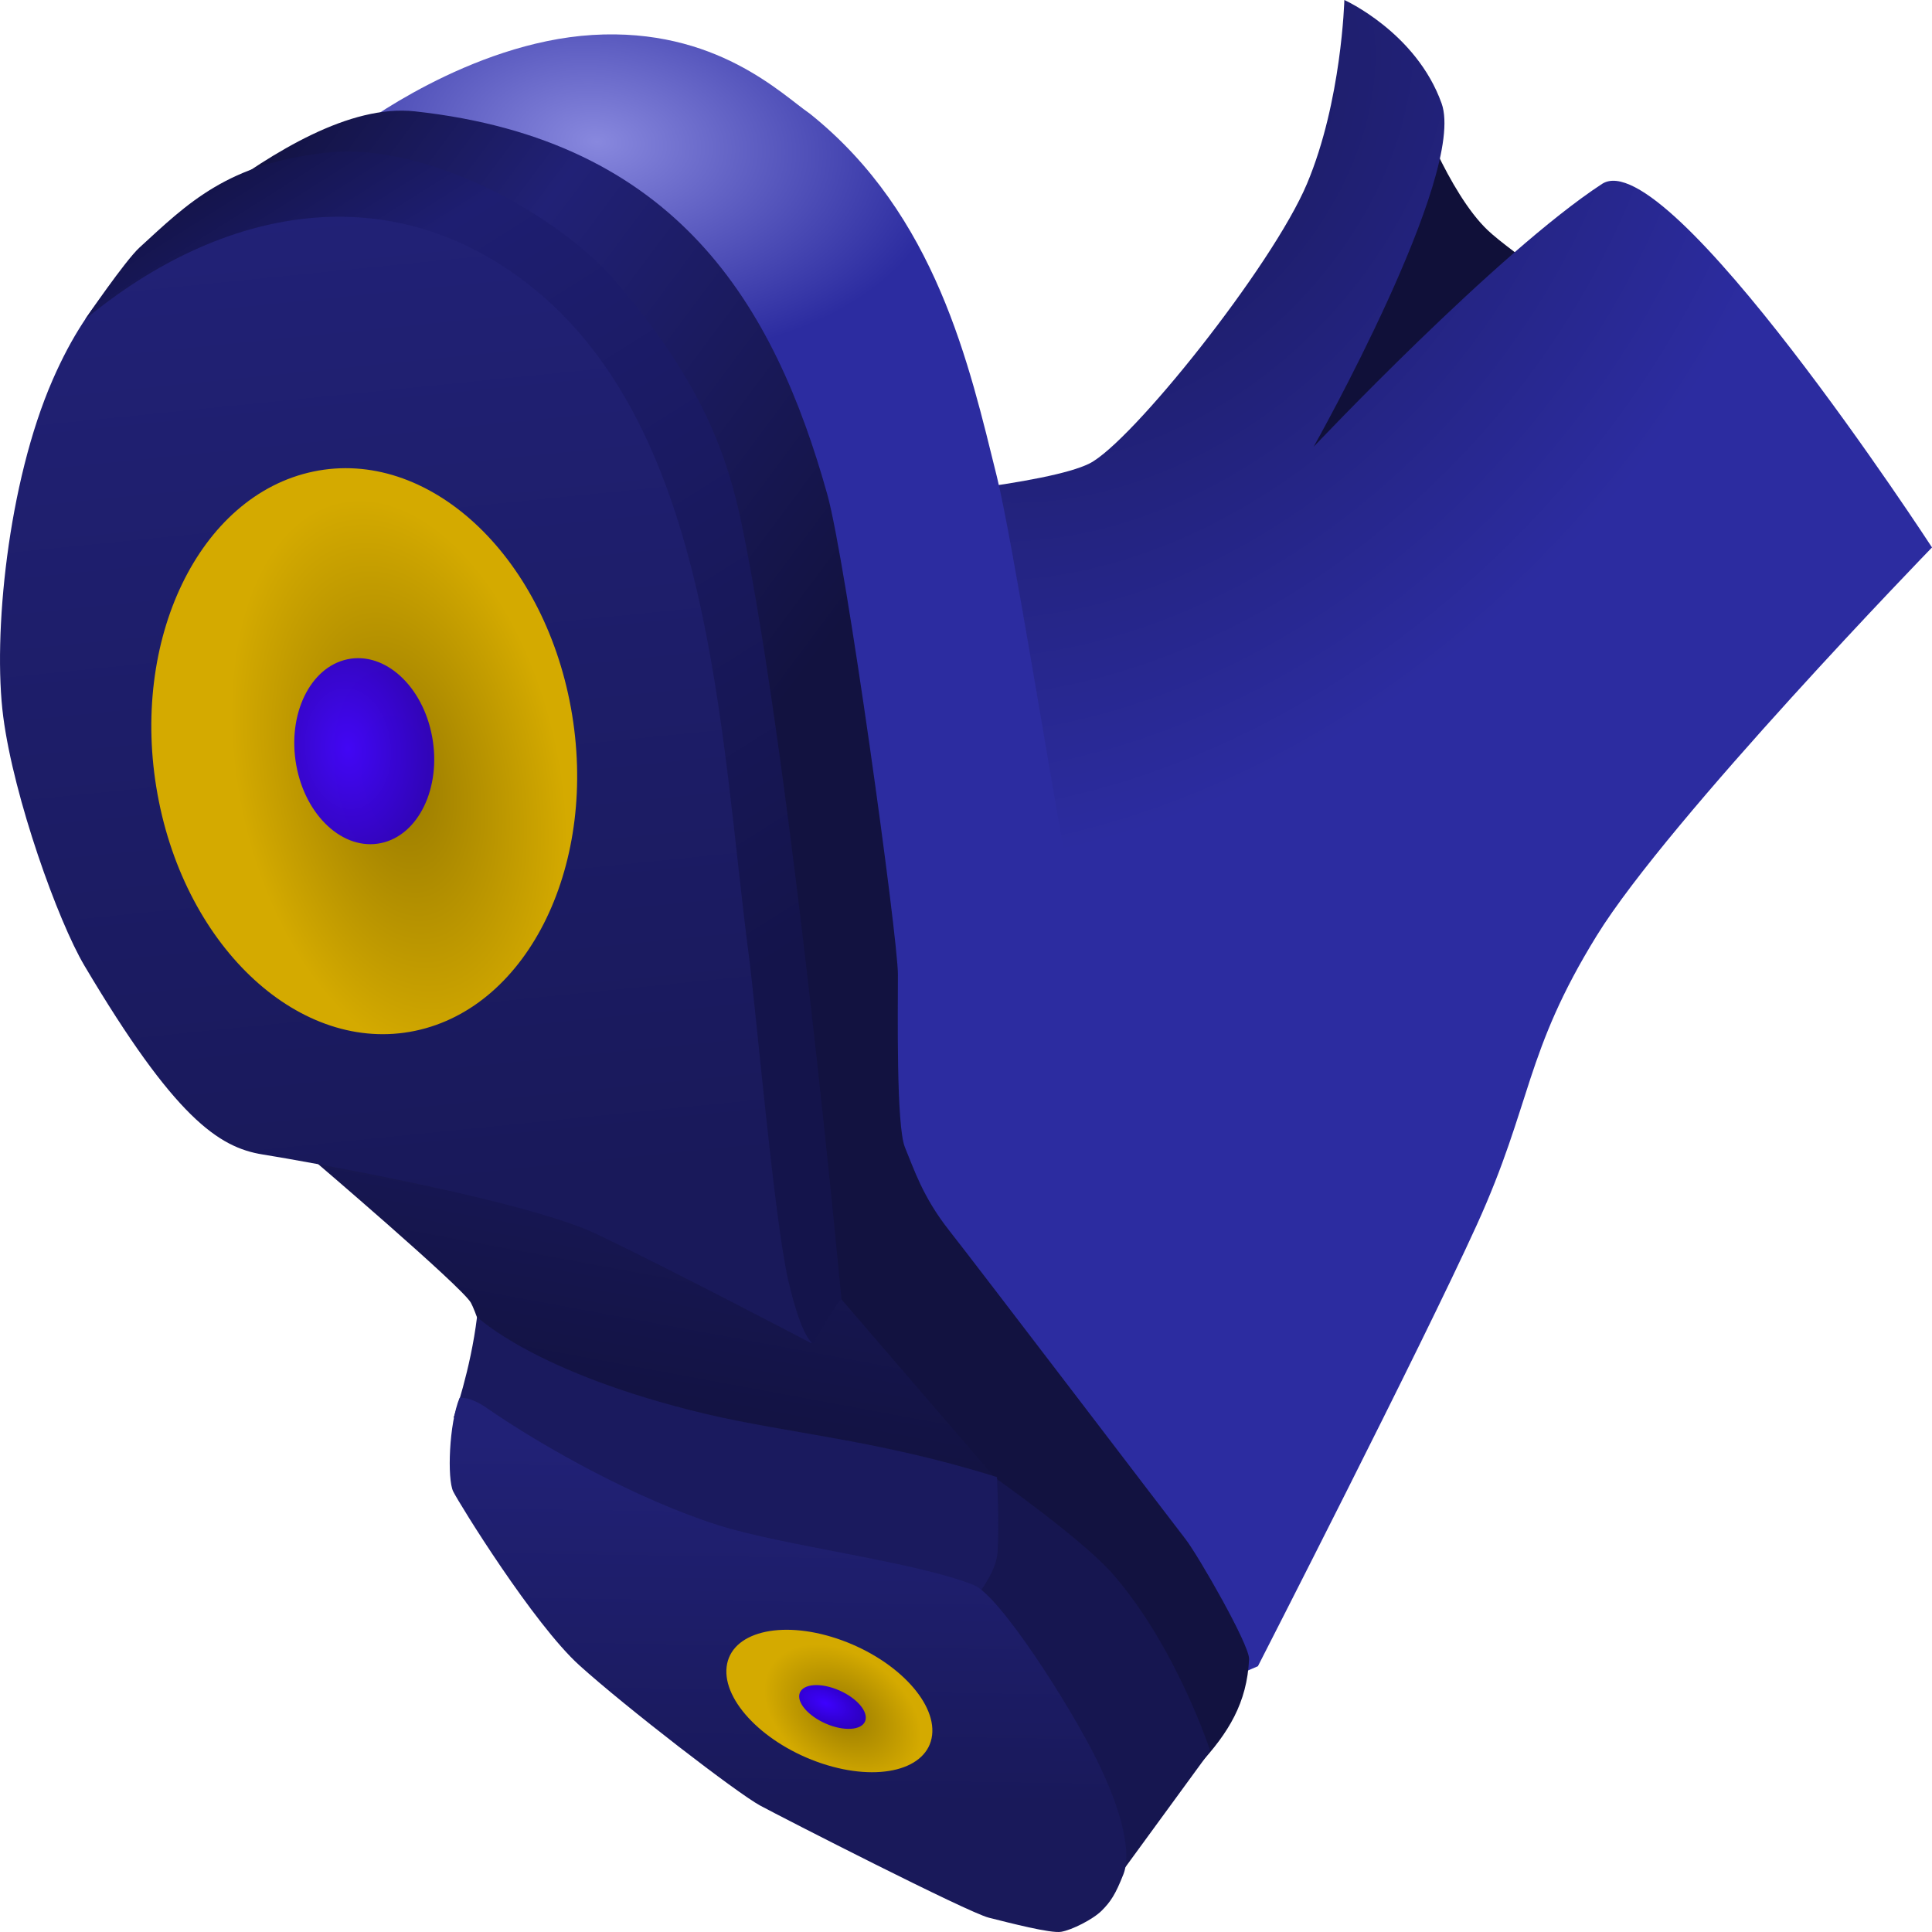
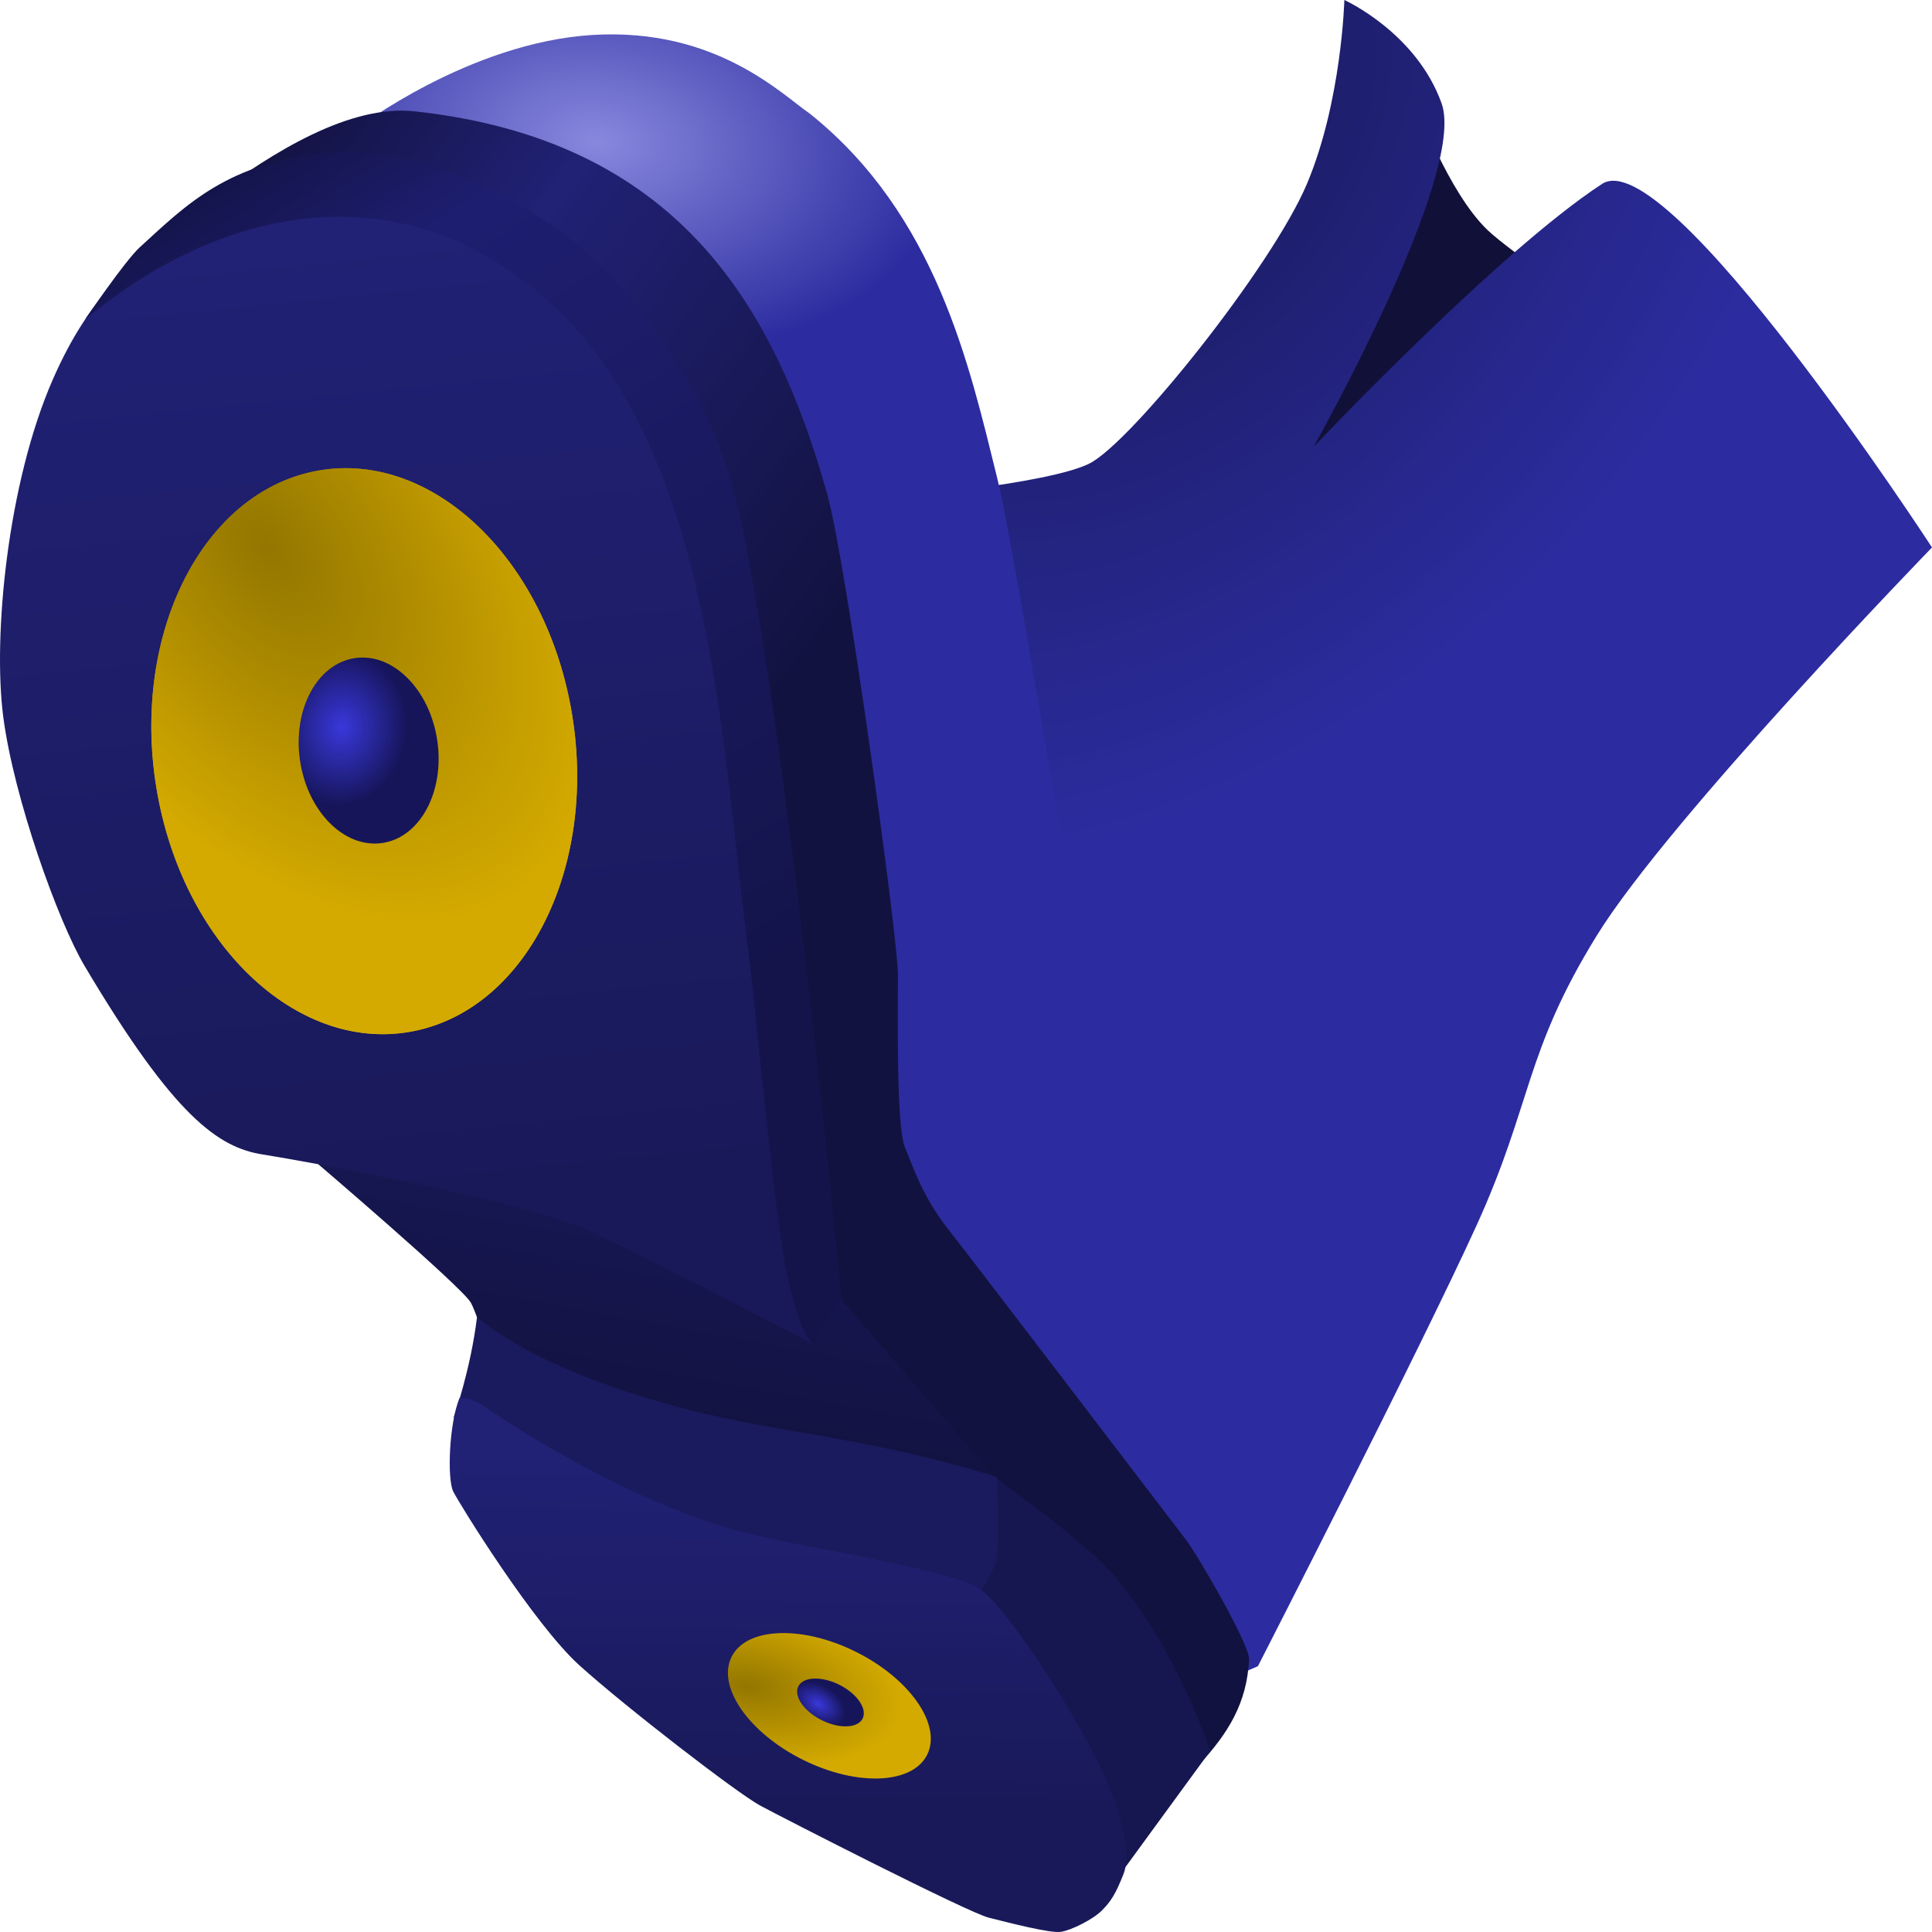
<svg xmlns="http://www.w3.org/2000/svg" xmlns:xlink="http://www.w3.org/1999/xlink" id="svg2" version="1.1" width="256" height="256">
  <defs id="defs6">
    <linearGradient id="linearGradient3875">
      <stop style="stop-color:#3c0000;stop-opacity:1;" offset="0" id="stop3877" />
      <stop id="stop3893" offset="0.125" style="stop-color:#8c0000;stop-opacity:1;" />
      <stop style="stop-color:#a80000;stop-opacity:1;" offset="0.25" id="stop3879" />
      <stop id="stop3881" offset="0.323" style="stop-color:#8c0000;stop-opacity:1;" />
      <stop style="stop-color:#b00000;stop-opacity:1;" offset="0.5" id="stop3883" />
      <stop style="stop-color:#8c0000;stop-opacity:1;" offset="0.57" id="stop3885" />
      <stop id="stop3887" offset="0.75" style="stop-color:#b80000;stop-opacity:1;" />
      <stop style="stop-color:#8c0000;stop-opacity:1;" offset="0.82" id="stop3889" />
      <stop id="stop3891" offset="1" style="stop-color:#c40000;stop-opacity:1;" />
    </linearGradient>
    <linearGradient id="linearGradient3838">
      <stop style="stop-color:#ffffff;stop-opacity:1;" offset="0" id="stop3841" />
      <stop id="stop3865" offset="0.33" style="stop-color:#ffffff;stop-opacity:1;" />
      <stop style="stop-color:#c0c0c0;stop-opacity:1;" offset="1" id="stop3843" />
    </linearGradient>
    <linearGradient id="linearGradient3829">
      <stop id="stop3855" offset="0" style="stop-color:#3c0000;stop-opacity:1;" />
      <stop id="stop3853" offset="0.25" style="stop-color:#a80000;stop-opacity:1;" />
      <stop style="stop-color:#8c0000;stop-opacity:1;" offset="0.323" id="stop3859" />
      <stop id="stop3851" offset="0.5" style="stop-color:#b00000;stop-opacity:1;" />
      <stop id="stop3847" offset="0.57" style="stop-color:#8c0000;stop-opacity:1;" />
      <stop style="stop-color:#b80000;stop-opacity:1;" offset="0.75" id="stop3849" />
      <stop id="stop3863" offset="0.82" style="stop-color:#8c0000;stop-opacity:1;" />
      <stop style="stop-color:#c40000;stop-opacity:1;" offset="1" id="stop3834" />
    </linearGradient>
    <linearGradient id="linearGradient3835">
      <stop style="stop-color:#171753;stop-opacity:1;" offset="0" id="stop3837" />
      <stop style="stop-color:#101039;stop-opacity:1;" offset="1" id="stop3839" />
    </linearGradient>
    <linearGradient id="linearGradient3825">
      <stop style="stop-color:#14144b;stop-opacity:1;" offset="0" id="stop3827" />
      <stop id="stop3833" offset="0.163" style="stop-color:#1e1e71;stop-opacity:1;" />
      <stop style="stop-color:#14144b;stop-opacity:1;" offset="1" id="stop3829" />
    </linearGradient>
    <linearGradient id="linearGradient3813">
      <stop style="stop-color:#121240;stop-opacity:1;" offset="0" id="stop3815" />
      <stop id="stop3821" offset="0.358" style="stop-color:#212176;stop-opacity:1;" />
      <stop style="stop-color:#121240;stop-opacity:1;" offset="1" id="stop3817" />
    </linearGradient>
    <linearGradient id="linearGradient3807">
      <stop id="stop3809" offset="0" style="stop-color:#19195a;stop-opacity:1;" />
      <stop id="stop3811" offset="1" style="stop-color:#212176;stop-opacity:1;" />
    </linearGradient>
    <linearGradient id="linearGradient3920">
      <stop id="stop3922" offset="0" style="stop-color:#ffffff;stop-opacity:0;" />
      <stop style="stop-color:#ffffff;stop-opacity:0.225;" offset="0.191" id="stop3926" />
      <stop id="stop3924" offset="1" style="stop-color:#ffffff;stop-opacity:0;" />
    </linearGradient>
    <linearGradient id="linearGradient3860">
      <stop id="stop3862" offset="0" style="stop-color:#2c2ca0;stop-opacity:1;" />
      <stop id="stop3864" offset="1" style="stop-color:#2c2ca0;stop-opacity:0;" />
    </linearGradient>
    <linearGradient id="linearGradient3852">
      <stop style="stop-color:#19195a;stop-opacity:1;" offset="0" id="stop3854" />
      <stop style="stop-color:#2c2ca0;stop-opacity:1;" offset="1" id="stop3856" />
    </linearGradient>
    <linearGradient id="linearGradient3836">
-       <stop style="stop-color:#987a00;stop-opacity:1;" offset="0" id="stop3838" />
+       <stop style="stop-color:#937600;stop-opacity:1;" offset="0" id="stop3838" />
      <stop style="stop-color:#d4aa00;stop-opacity:1;" offset="1" id="stop3840" />
    </linearGradient>
    <linearGradient id="linearGradient3828">
-       <stop style="stop-color:#3d01ff;stop-opacity:1;" offset="0" id="stop3830" />
-       <stop style="stop-color:#2c00bc;stop-opacity:1;" offset="1" id="stop3832" />
+       <stop style="stop-color:#3434e4;stop-opacity:1;" offset="0" id="stop3830" />
+       <stop style="stop-color:#10105e;stop-opacity:1;" offset="1" id="stop3832" />
    </linearGradient>
    <linearGradient id="linearGradient3801">
      <stop id="stop3803" offset="0" style="stop-color:#9f9fff;stop-opacity:0.27;" />
      <stop id="stop3805" offset="1" style="stop-color:#2c2ca0;stop-opacity:0;" />
    </linearGradient>
    <linearGradient id="linearGradient3783">
      <stop style="stop-color:#8888de;stop-opacity:1;" offset="0" id="stop3785" />
      <stop style="stop-color:#2c2ca0;stop-opacity:1;" offset="1" id="stop3787" />
    </linearGradient>
    <radialGradient xlink:href="#linearGradient3783" id="radialGradient3789" cx="163.082" cy="64.23" fx="163.082" fy="64.23" r="77.024" gradientTransform="matrix(0.6003585,0.05493508,-0.03377091,0.3690656,36.86695,138.2685)" gradientUnits="userSpaceOnUse" />
    <radialGradient xlink:href="#linearGradient3801" id="radialGradient3799" cx="245.637" cy="183.656" fx="245.637" fy="183.656" r="77.024" gradientTransform="matrix(1,0,0,1.495826,0,-80.18317)" gradientUnits="userSpaceOnUse" />
-     <radialGradient xlink:href="#linearGradient3828" id="radialGradient3834" cx="136.373" cy="198.542" fx="136.373" fy="198.542" r="29.014" gradientTransform="matrix(-1.237069,-0.0303833,0.08133225,-1.376683,288.7591,475.8085)" gradientUnits="userSpaceOnUse" />
-     <radialGradient xlink:href="#linearGradient3836" id="radialGradient3842" cx="146.205" cy="203.736" fx="146.205" fy="203.736" r="29.014" gradientTransform="matrix(0.7631469,-0.01997269,0.05269321,1.065694,24.42826,-10.25565)" gradientUnits="userSpaceOnUse" />
-     <radialGradient xlink:href="#linearGradient3836" id="radialGradient3848" gradientUnits="userSpaceOnUse" gradientTransform="matrix(0.7631469,-0.01997269,0.05269321,1.065694,24.42826,-10.25565)" cx="146.205" cy="203.736" fx="146.205" fy="203.736" r="29.014" />
-     <radialGradient xlink:href="#linearGradient3828" id="radialGradient3850" gradientUnits="userSpaceOnUse" gradientTransform="matrix(-1.237069,-0.0303833,0.08133225,-1.376683,288.7591,475.8085)" cx="136.373" cy="198.542" fx="136.373" fy="198.542" r="29.014" />
+     <radialGradient xlink:href="#linearGradient3828" id="radialGradient3834" cx="139.26" cy="204.944" fx="139.26" fy="204.944" r="29.014" gradientTransform="matrix(-0.9166396,-0.1719097,0.2543516,-0.8612486,208.9047,391.2718)" gradientUnits="userSpaceOnUse" />
+     <radialGradient xlink:href="#linearGradient3836" id="radialGradient3842" cx="136.547" cy="178.927" fx="136.547" fy="178.927" r="29.014" gradientTransform="matrix(1.060137,-0.4774352,0.9548657,1.44209,-181.134,-16.60405)" gradientUnits="userSpaceOnUse" />
+     <radialGradient xlink:href="#linearGradient3836" id="radialGradient3848" gradientUnits="userSpaceOnUse" gradientTransform="matrix(1.386558,0.7135972,0.0049146,1.046156,-52.11834,-106.4732)" cx="128.529" cy="193.252" fx="128.529" fy="193.252" r="29.014" />
+     <radialGradient xlink:href="#linearGradient3828" id="radialGradient3850" gradientUnits="userSpaceOnUse" gradientTransform="matrix(-1.237069,-0.0303833,0.08133225,-1.376683,288.7591,475.8085)" cx="140.97" cy="197.628" fx="140.97" fy="197.628" r="29.014" />
    <radialGradient xlink:href="#linearGradient3852" id="radialGradient3858" cx="286.465" cy="87.595" fx="286.465" fy="87.595" r="136.855" gradientTransform="matrix(0.4285355,0.4027692,-0.5547529,0.5902421,128.7954,2.812087)" gradientUnits="userSpaceOnUse" />
    <linearGradient xlink:href="#linearGradient3807" id="linearGradient3885" x1="155.121" y1="390.779" x2="155.84" y2="343.833" gradientUnits="userSpaceOnUse" />
    <linearGradient xlink:href="#linearGradient3807" id="linearGradient3904" x1="106.686" y1="310.909" x2="93.521" y2="180.275" gradientUnits="userSpaceOnUse" />
    <linearGradient xlink:href="#linearGradient3813" id="linearGradient3819" x1="83.906" y1="174.974" x2="164.741" y2="235.366" gradientUnits="userSpaceOnUse" />
    <linearGradient xlink:href="#linearGradient3825" id="linearGradient3831" x1="73.315" y1="181.96" x2="141.026" y2="289.46" gradientUnits="userSpaceOnUse" />
    <linearGradient xlink:href="#linearGradient3835" id="linearGradient3841" x1="149.68" y1="313.633" x2="141.841" y2="355.883" gradientUnits="userSpaceOnUse" />
    <linearGradient xlink:href="#linearGradient3838" id="linearGradient3845" x1="655.363" y1="231.459" x2="655.363" y2="355.28" gradientUnits="userSpaceOnUse" />
    <radialGradient xlink:href="#linearGradient3875" id="radialGradient3873" gradientUnits="userSpaceOnUse" gradientTransform="matrix(2.096255,-1.7297164e-8,1.7424412e-8,2.111676,110.6974,-148.6635)" cx="2.196" cy="132.017" fx="2.196" fy="132.017" r="514.5" />
+     <radialGradient xlink:href="#linearGradient3828-1" id="radialGradient4007" gradientUnits="userSpaceOnUse" gradientTransform="matrix(-0.9166396,-0.1719097,0.2543516,-0.8612486,208.9047,391.2718)" cx="139.26" cy="204.944" fx="139.26" fy="204.944" r="29.014" />
+     <linearGradient id="linearGradient3828-1">
+       <stop style="stop-color:#3434e4;stop-opacity:1;" offset="0" id="stop3830-7" />
+       <stop style="stop-color:#10105e;stop-opacity:1;" offset="1" id="stop3832-4" />
+     </linearGradient>
+     <radialGradient xlink:href="#linearGradient3836-0" id="radialGradient4005" gradientUnits="userSpaceOnUse" gradientTransform="matrix(1.060137,-0.4774352,0.9548657,1.44209,-181.134,-16.60405)" cx="136.547" cy="178.927" fx="136.547" fy="178.927" r="29.014" />
+     <linearGradient id="linearGradient3836-0">
+       <stop style="stop-color:#937600;stop-opacity:1;" offset="0" id="stop3838-9" />
+       <stop style="stop-color:#d4aa00;stop-opacity:1;" offset="1" id="stop3840-4" />
+     </linearGradient>
+     <radialGradient r="29.014" fy="178.927" fx="136.547" cy="178.927" cx="136.547" gradientTransform="matrix(1.060137,-0.4774352,0.9548657,1.44209,-181.134,-16.60405)" gradientUnits="userSpaceOnUse" id="radialGradient4029" xlink:href="#linearGradient3836-0" />
+     <radialGradient xlink:href="#linearGradient3828-1" id="radialGradient4058" gradientUnits="userSpaceOnUse" gradientTransform="matrix(-0.9166396,-0.1719097,0.2543516,-0.8612486,208.9047,391.2718)" cx="139.26" cy="204.944" fx="139.26" fy="204.944" r="29.014" />
+     <radialGradient xlink:href="#linearGradient3828" id="radialGradient4060" gradientUnits="userSpaceOnUse" gradientTransform="matrix(-0.9166396,-0.1719097,0.2543516,-0.8612486,208.9047,391.2718)" cx="139.26" cy="204.944" fx="139.26" fy="204.944" r="29.014" />
  </defs>
  <g style="display:none" id="g3867">
    <rect y="-782" x="-63.445" height="1820" width="1024" id="rect3869" style="fill:url(#radialGradient3873);fill-opacity:1;stroke:none" />
  </g>
  <g id="layer9" style="display:none">
    <rect style="fill:none;stroke:none" id="rect3058" width="1024" height="500" x="-63.445" y="-122" />
  </g>
  <g id="layer7" />
  <g id="layer6">
    <path style="fill:#101039;fill-opacity:1;stroke:none" d="m 187.625,13.75 c 0,0 4.25,11.75 9.5,16.75 5.838,5.56 45.75,31.625 45.75,31.625 L 165,115 141.5,88 z" id="path3867" />
  </g>
  <g id="layer2" style="display:inline" transform="translate(-53.52939,-152.1738)">
    <path style="fill:url(#radialGradient3858);fill-opacity:1;stroke:none" d="m 226.708,176.529 c -4.607,10.931 -23.296,34.315 -28.838,37.069 -10.591,5.264 -78.633,8.292 -78.633,8.292 l 91.151,155.276 9.821,-4.209 c 0,0 21.629,-42.258 28.994,-58.456 7.365,-16.198 6.32,-22.817 15.9,-38.347 9.58,-15.53 44.427,-51.441 44.427,-51.441 0,0 -35.039,-53.845 -43.725,-48.168 -13.869,9.065 -38.217,34.836 -38.217,34.836 0,0 20.327,-36.081 16.963,-45.502 -3.365,-9.421 -12.888,-13.706 -12.888,-13.706 0,0 -0.348,13.424 -4.954,24.355 z" id="path2990" />
  </g>
  <g id="layer3" style="display:inline" transform="translate(-53.52939,-152.1738)">
    <path style="fill:url(#radialGradient3789);fill-opacity:1;stroke:none" d="m 100.802,169.205 c 0,0 14.88,-11.408 31.249,-12.4 16.369,-0.992 25.131,7.936 28.769,10.416 16.787,13.404 21.169,33.458 24.801,48.114 2.047,8.261 7.278,41.325 9.59,53.404 2.037,10.645 21,26.293 -14.219,45.799 -43.975,24.354 -80.189,-145.333 -80.189,-145.333 z" id="path2993" />
  </g>
  <g id="layer4" style="display:inline" transform="translate(-53.52939,-152.1738)">
    <path style="fill:url(#linearGradient3819);fill-opacity:1;stroke:none" d="m 212.375,386.051 c 0,0 -93.332,-83.649 -111.175,-118.153 -7.604,-14.705 -19.416,-89.717 -19.416,-89.717 7.975,-5.864 18.038,-12.198 26.721,-11.252 34.692,3.782 47.611,25.617 54.65,50.768 2.476,8.848 9.353,58.69 9.353,63.6 0,4.91 -0.234,20.109 0.935,22.915 1.169,2.806 2.338,6.547 5.846,10.99 3.507,4.443 29.696,38.815 31.332,40.919 1.637,2.104 8.505,14.031 8.418,15.9 -0.269,5.781 -2.723,9.783 -6.664,14.029 z" id="path3777" />
    <path style="fill:url(#linearGradient3841);fill-opacity:1;stroke:none;display:inline" d="m 94.879,305.733 c 0,0 19.875,16.952 21.044,19.057 1.169,2.104 4.91,14.672 4.91,14.672 0,0 21.278,12.159 30.163,12.86 8.885,0.701 35.215,-3.363 35.215,-3.363 l -22.635,-26.297 c 0,0 -22.821,-21.543 -39.423,-23.18 -16.602,-1.637 -29.276,6.251 -29.276,6.251 z" id="path3779" />
    <path style="fill:url(#linearGradient3904);fill-opacity:1;stroke:none" d="m 103.505,177.836 c -11.139,-1.079 -16.096,-1.564 -22.94,2.607 -8.966,5.463 -15.031,10.547 -20.057,22.057 -5.962,13.651 -7.95,33.904 -6.547,44.66 1.403,10.756 7.248,27.054 10.756,32.969 11.925,20.109 17.771,24.084 23.616,25.019 5.846,0.935 34.84,6.079 44.193,10.522 9.353,4.443 28.527,14.497 28.527,14.497 0,0 0,-38.581 -2.338,-60.093 -2.338,-21.512 -8.418,-55.416 -13.796,-65.237 -5.378,-9.821 -27.185,-25.624 -41.413,-27.001 z" id="path3764" />
    <path style="fill:url(#linearGradient3831);fill-opacity:1;stroke:none" d="m 64.815,194.485 c 18.322,-15.157 40.576,-19.06 59.058,-4.378 24.099,19.144 25.044,59.308 28.897,88.821 0.976,7.477 3.371,35.106 5.241,43.056 1.871,7.95 3.274,8.184 3.274,8.184 0,0 3.04,-5.378 3.741,-5.846 0,0 -6.436,-69.402 -13.089,-102.085 -1.957,-9.614 -5.343,-19.453 -16.964,-32.915 -7.541,-8.736 -24.869,-18.272 -37.901,-16.947 -13.398,1.363 -18.708,6.79 -25.048,12.589 -1.924,1.76 -7.211,9.519 -7.211,9.519 z" id="path3766" />
    <path style="fill:#161650;stroke:none" d="m 185.291,347.925 c 0,0 -1.837,4.222 -4.124,8.899 -2.064,4.222 -2.863,9.124 -2.863,9.124 0,0 9.695,19.967 11.098,24.878 1.403,4.91 12.626,9.607 12.626,9.607 l 11.867,-16.251 c 0,0 -4.443,-13.679 -12.86,-23.382 -4.022,-4.636 -15.744,-12.874 -15.744,-12.874 z" id="path3768" />
    <path style="fill:#1a1a5e;fill-opacity:1;stroke:none" d="m 116.741,326.66 c -0.861,7.097 -3.098,13.328 -3.098,13.328 0,0 28.415,19.284 38.469,21.505 10.054,2.221 27.252,6.118 27.252,6.118 0,0 6.121,-5.526 6.355,-9.852 0.234,-4.326 -0.091,-9.863 -0.091,-9.863 -15.672,-4.924 -27.592,-5.772 -38.606,-8.375 -22.622,-5.39 -30.28,-12.86 -30.28,-12.86 z" id="path3770" />
    <path style="fill:url(#linearGradient3885);fill-opacity:1;stroke:none;display:inline" d="m 114.425,337.399 c -1.403,3.39 -1.659,10.773 -0.84,12.409 0.818,1.637 10.639,17.537 16.718,23.032 6.079,5.495 20.927,16.952 23.967,18.589 3.04,1.637 27.474,14.146 30.28,14.848 2.806,0.701 8.184,2.104 9.587,1.871 1.403,-0.234 4.209,-1.637 5.378,-2.806 1.169,-1.169 1.828,-2.15 2.88,-4.839 1.052,-2.689 -0.058,-8.169 -3.624,-15.315 -3.694,-7.403 -12.839,-21.634 -16.208,-22.986 -7.759,-3.114 -25.097,-5.157 -33.895,-7.945 -10.512,-3.331 -22.983,-10.212 -30.715,-15.566 -2.229,-1.544 -3.528,-1.291 -3.528,-1.291 z" id="path3772" />
  </g>
  <g id="layer8" style="display:inline" />
  <g id="layer5" transform="translate(-53.52939,-152.1738)">
    <path style="fill:url(#radialGradient3842);fill-opacity:1;stroke:none" id="path3824" d="m 171.704,200.243 c 0,17.075 -12.99,30.916 -29.014,30.916 -16.024,0 -29.014,-13.842 -29.014,-30.916 0,-17.075 12.99,-30.916 29.014,-30.916 16.024,0 29.014,13.842 29.014,30.916 z" transform="matrix(0.9439995,-0.1973068,0.2180884,1.198548,-76.57643,39.86249)" />
    <path transform="matrix(0.3102871,-0.06485359,0.07168438,0.3939557,43.16474,182.0763)" d="m 171.704,200.243 c 0,17.075 -12.99,30.916 -29.014,30.916 -16.024,0 -29.014,-13.842 -29.014,-30.916 0,-17.075 12.99,-30.916 29.014,-30.916 16.024,0 29.014,13.842 29.014,30.916 z" id="path3826" style="fill:url(#radialGradient3834);fill-opacity:1;stroke:none;opacity:0.96" />
-     <path transform="matrix(0.4691927,0.1560619,-0.03187319,0.2678089,102.8574,301.6702)" d="m 171.704,200.243 c 0,17.075 -12.99,30.916 -29.014,30.916 -16.024,0 -29.014,-13.842 -29.014,-30.916 0,-17.075 12.99,-30.916 29.014,-30.916 16.024,0 29.014,13.842 29.014,30.916 z" id="path3844" style="fill:url(#radialGradient3848);fill-opacity:1;stroke:none" />
-     <path style="fill:url(#radialGradient3850);fill-opacity:1;stroke:none" id="path3846" d="m 171.704,200.243 c 0,17.075 -12.99,30.916 -29.014,30.916 -16.024,0 -29.014,-13.842 -29.014,-30.916 0,-17.075 12.99,-30.916 29.014,-30.916 16.024,0 29.014,13.842 29.014,30.916 z" transform="matrix(0.1514058,0.05691716,-0.01417514,0.07711524,145.072,354.795)" />
+     <path transform="matrix(0.9439995,-0.1973068,0.2180884,1.198548,-76.57643,39.86249)" d="m 171.704,200.243 c 0,17.075 -12.99,30.916 -29.014,30.916 -16.024,0 -29.014,-13.842 -29.014,-30.916 0,-17.075 12.99,-30.916 29.014,-30.916 16.024,0 29.014,13.842 29.014,30.916 z" id="path4001" style="fill:url(#radialGradient3842);fill-opacity:1;stroke:none" />
+     <path style="opacity:0.96;fill:url(#radialGradient4060);fill-opacity:1;stroke:none" id="path4003" d="m 171.704,200.243 a 29.014,30.916 0 1 1 -58.028,0 29.014,30.916 0 1 1 58.028,0 z" transform="matrix(0.3102871,-0.06485359,0.07168438,0.3939557,43.74808,181.993)" />
+     <path transform="matrix(0.09778803,-0.2576733,0.4249054,0.19672,64.38682,375.5759)" d="m 171.704,200.243 a 29.014,30.916 0 1 1 -58.028,0 29.014,30.916 0 1 1 58.028,0 z" id="path4001-8" style="fill:url(#radialGradient4029);fill-opacity:1;stroke:none" />
+     <path style="opacity:0.96;fill:url(#radialGradient4058);fill-opacity:1;stroke:none" id="path4003-8" d="m 171.704,200.243 a 29.014,30.916 0 1 1 -58.028,0 29.014,30.916 0 1 1 58.028,0 z" transform="matrix(0.03214235,-0.08469569,0.1396639,0.06466072,131.0187,376.8956)" />
  </g>
  <g id="layer1" style="display:none">
    <text xml:space="preserve" style="font-size:147.406px;font-style:normal;font-variant:normal;font-weight:normal;font-stretch:normal;line-height:125%;letter-spacing:0px;word-spacing:0px;fill:url(#linearGradient3845);fill-opacity:1;stroke:none;font-family:Racing Sans One;-inkscape-font-specification:Racing Sans One" x="367.156" y="330.516" id="text3050" transform="translate(-53.52939,-152.1738)">
      <tspan id="tspan3052" x="367.156" y="330.516" style="fill:url(#linearGradient3845);fill-opacity:1">StepDub</tspan>
    </text>
  </g>
</svg>
